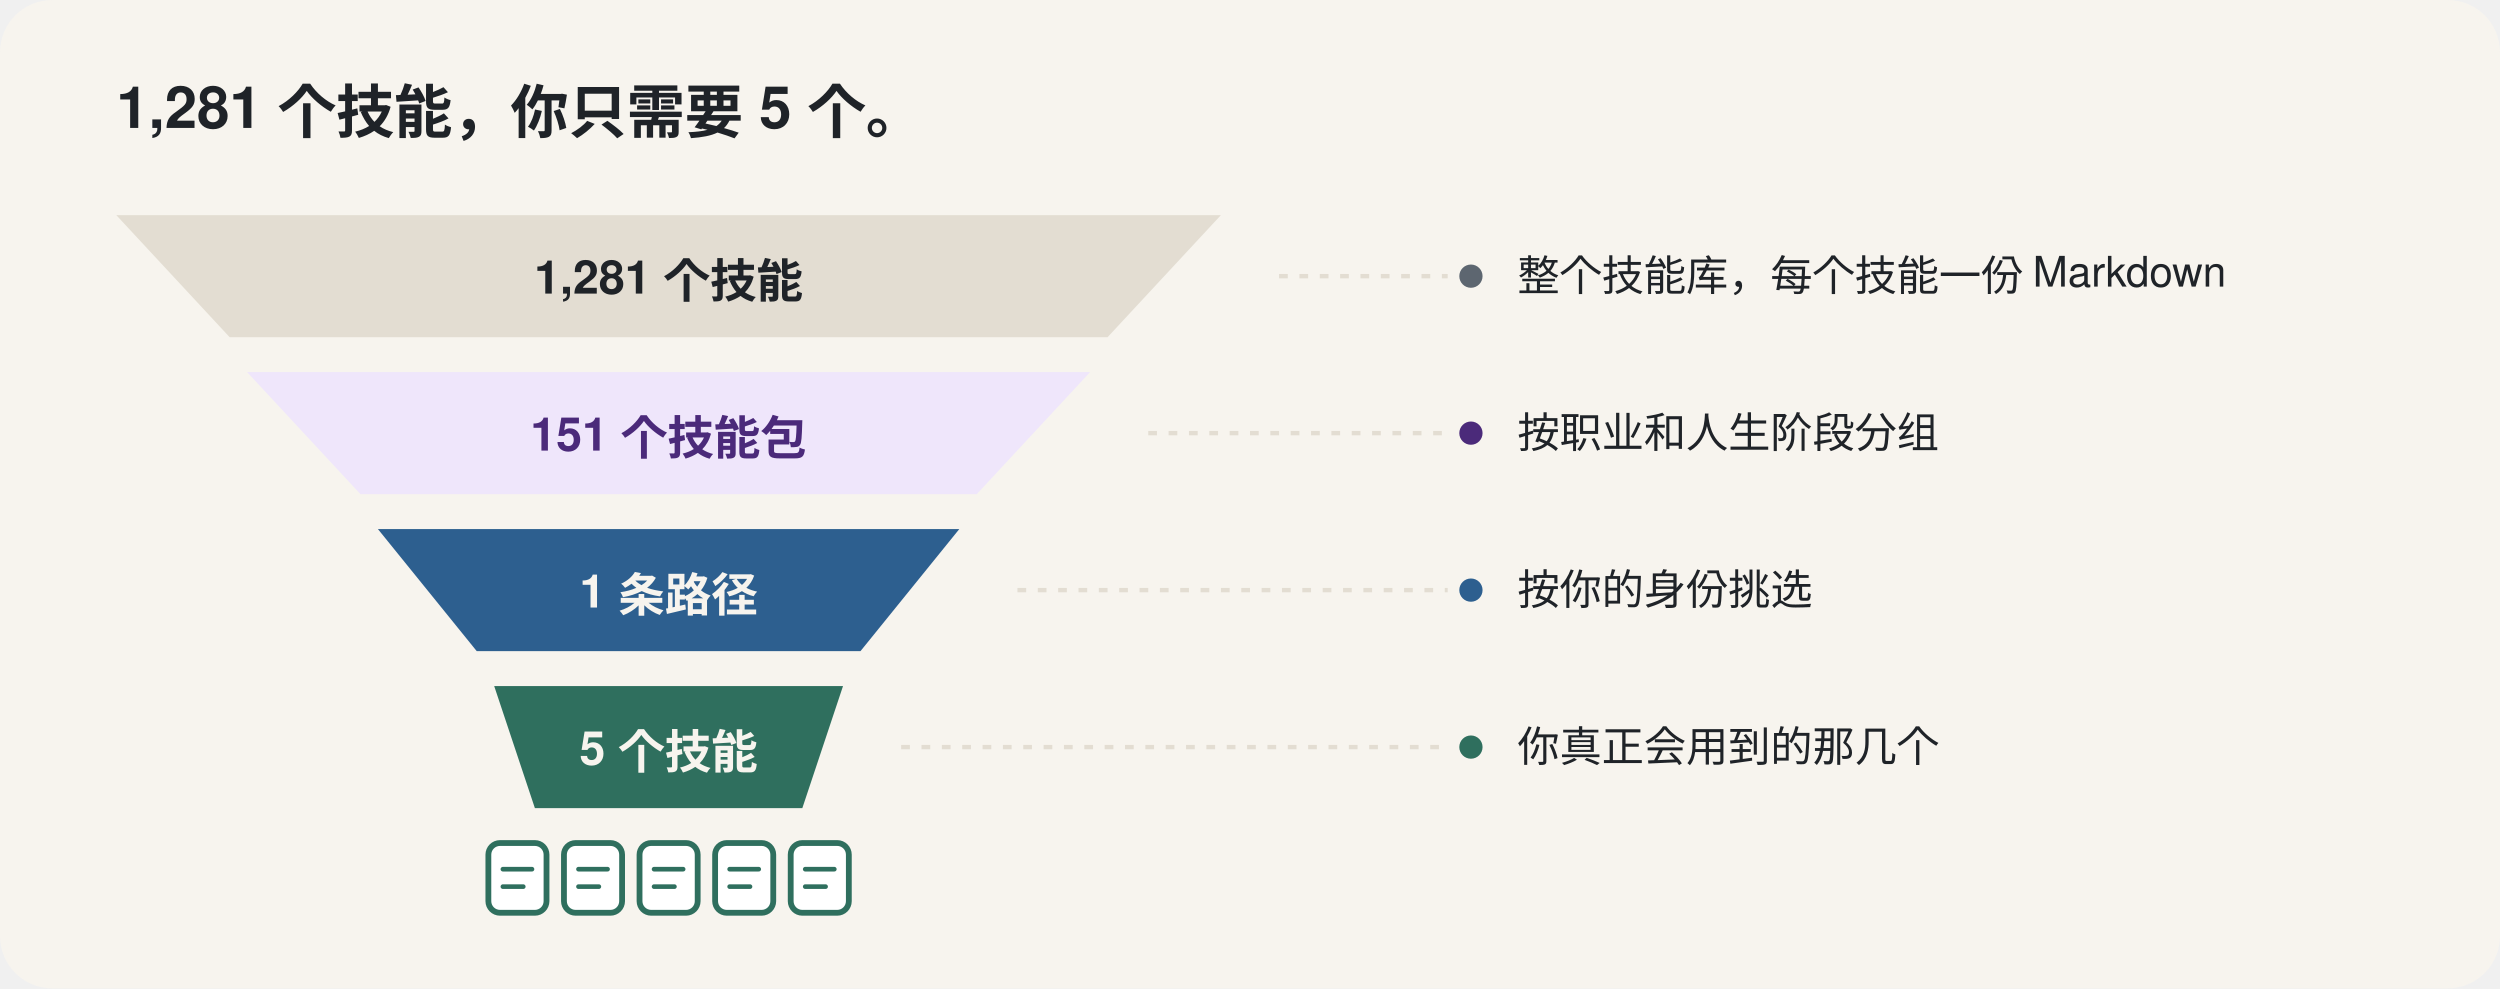
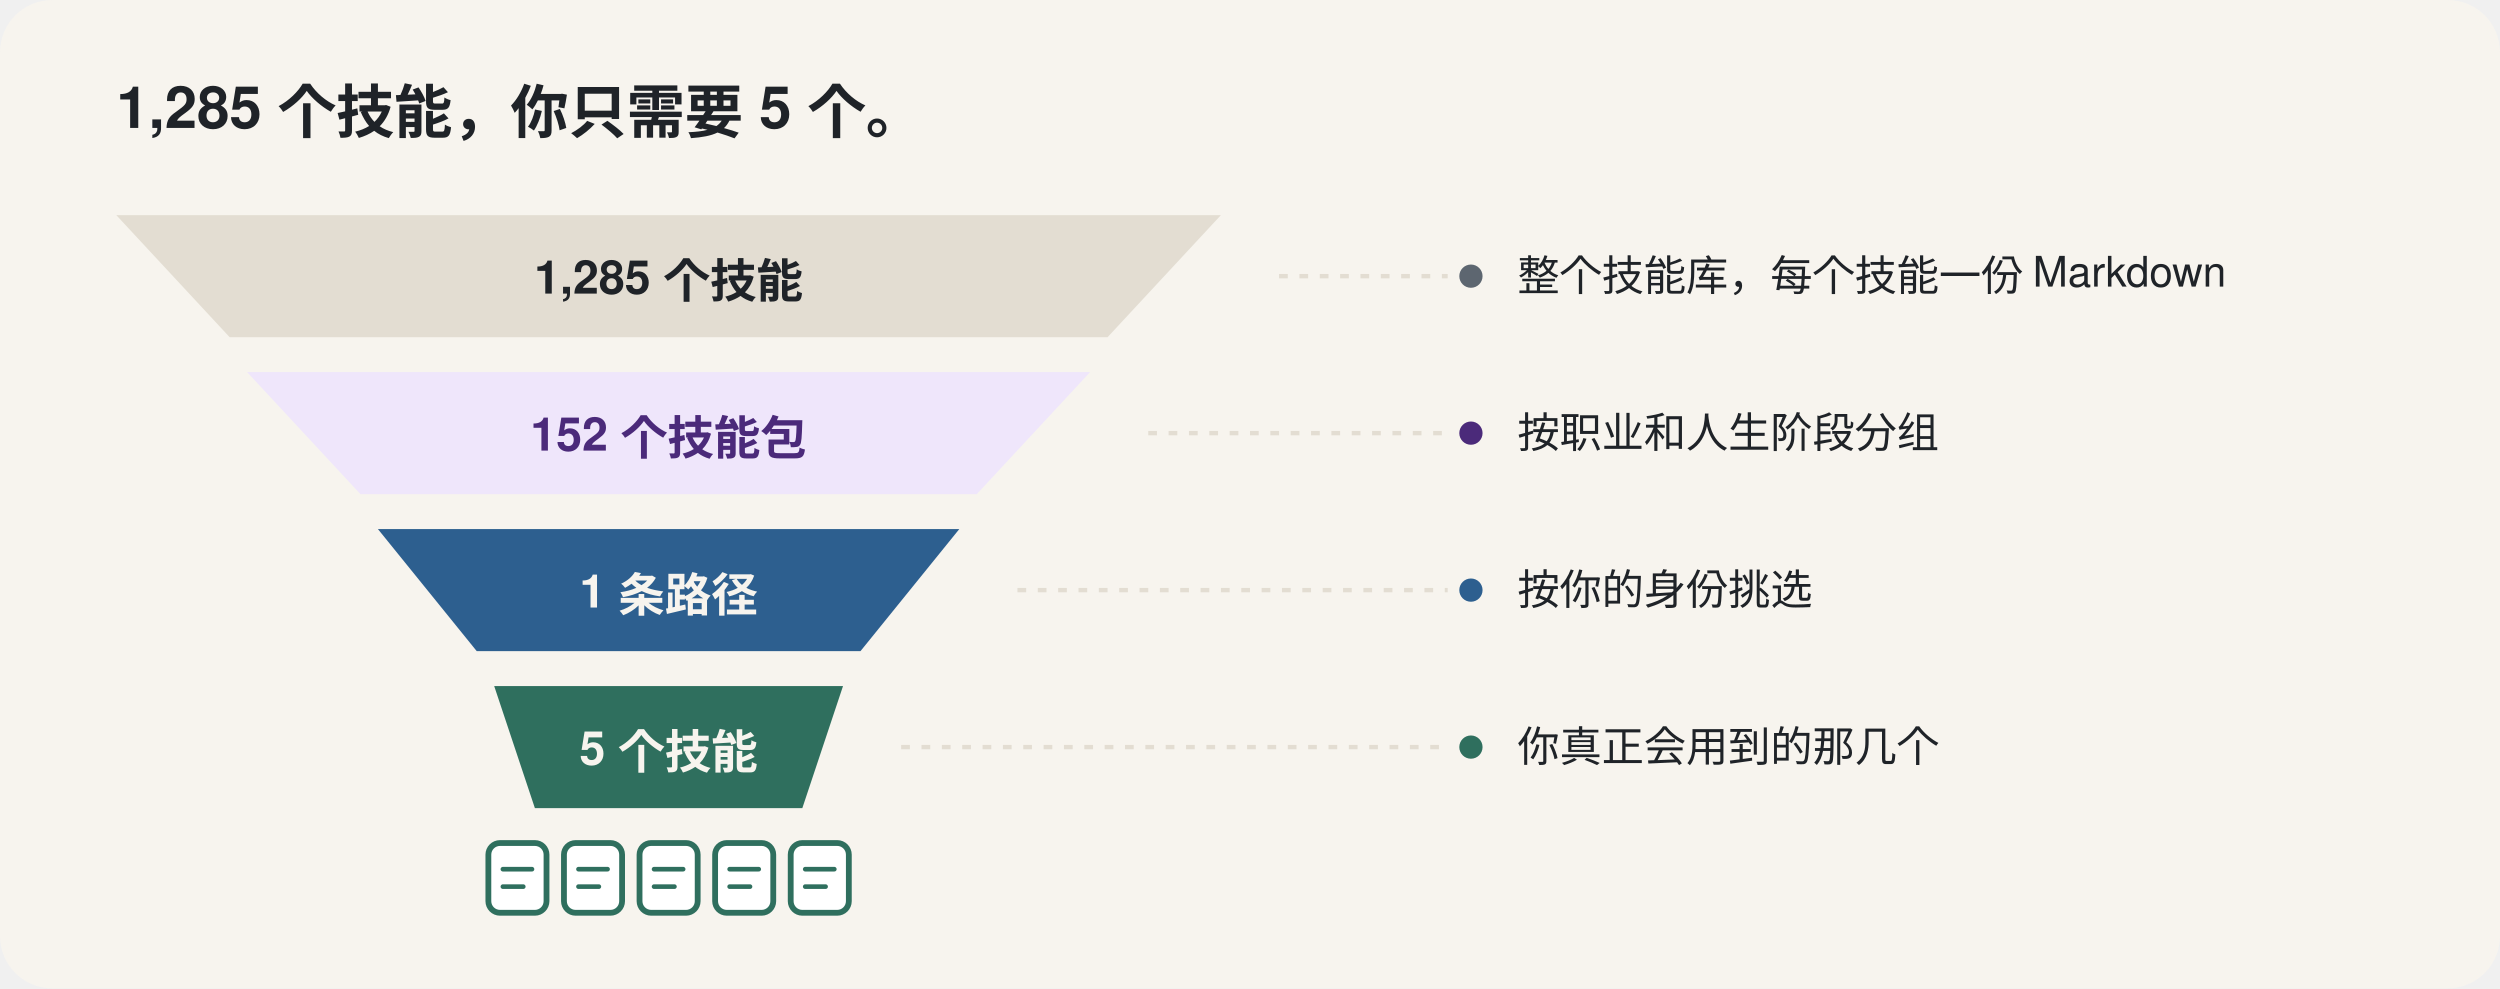
- <svg xmlns="http://www.w3.org/2000/svg" width="860" height="340" viewBox="0 0 860 340" role="img" aria-label="漏斗图：库里有 1,281 个技能、151 个技能包，选出适合你的一条路径，最后是你真正会用的 5 个技能。">
+ <svg xmlns="http://www.w3.org/2000/svg" width="860" height="340" viewBox="0 0 860 340" role="img" aria-label="漏斗图：库里有 1,285 个技能、152 个技能包，选出适合你的一条路径，最后是你真正会用的 5 个技能。">
  <style>
    text{font-family:-apple-system, BlinkMacSystemFont, 'Segoe UI', 'PingFang SC', 'Microsoft YaHei', Helvetica, Arial, sans-serif}
    .ttl{font-size:20px;font-weight:700;fill:#1f2328}
    .big{font-size:16px;font-weight:700}
    .small{font-size:14.5px;fill:#1f2328}
    @keyframes rin{0%{opacity:0;transform:translateY(8px)}6%,100%{opacity:1;transform:none}}
    .r0{animation:rin 8s 0.00s infinite both}.r1{animation:rin 8s 0.50s infinite both}.r2{animation:rin 8s 1.00s infinite both}.r3{animation:rin 8s 1.50s infinite both}@keyframes drop0{0%{transform:translate(0,0);opacity:0}8%{opacity:1}70%{transform:translate(108px,208px);opacity:1}82%,100%{transform:translate(108px,208px);opacity:0}}.d0{animation:drop0 3.6s 0.00s ease-in infinite}@keyframes drop1{0%{transform:translate(0,0);opacity:0}8%{opacity:1}70%{transform:translate(54px,208px);opacity:1}82%,100%{transform:translate(54px,208px);opacity:0}}.d1{animation:drop1 3.6s 0.45s ease-in infinite}@keyframes drop2{0%{transform:translate(0,0);opacity:0}8%{opacity:1}70%{transform:translate(0px,208px);opacity:1}82%,100%{transform:translate(0px,208px);opacity:0}}.d2{animation:drop2 3.6s 0.90s ease-in infinite}@keyframes drop3{0%{transform:translate(0,0);opacity:0}8%{opacity:1}70%{transform:translate(-54px,208px);opacity:1}82%,100%{transform:translate(-54px,208px);opacity:0}}.d3{animation:drop3 3.6s 1.35s ease-in infinite}@keyframes drop4{0%{transform:translate(0,0);opacity:0}8%{opacity:1}70%{transform:translate(-108px,208px);opacity:1}82%,100%{transform:translate(-108px,208px);opacity:0}}.d4{animation:drop4 3.6s 1.80s ease-in infinite}@keyframes drop5{0%{transform:translate(0,0);opacity:0}8%{opacity:1}70%{transform:translate(81px,208px);opacity:1}82%,100%{transform:translate(81px,208px);opacity:0}}.d5{animation:drop5 3.6s 2.25s ease-in infinite}@keyframes drop6{0%{transform:translate(0,0);opacity:0}8%{opacity:1}70%{transform:translate(-27px,208px);opacity:1}82%,100%{transform:translate(-27px,208px);opacity:0}}.d6{animation:drop6 3.6s 2.70s ease-in infinite}@keyframes drop7{0%{transform:translate(0,0);opacity:0}8%{opacity:1}70%{transform:translate(-81px,208px);opacity:1}82%,100%{transform:translate(-81px,208px);opacity:0}}.d7{animation:drop7 3.6s 3.15s ease-in infinite}
    .dot{opacity:0}
    @keyframes pop{0%,40%{opacity:0;transform:translateY(-6px)}55%,100%{opacity:1;transform:none}}
    .f{animation:pop 8s infinite both}
    @media (prefers-reduced-motion: reduce){.r0,.r1,.r2,.r3,.f{animation:none!important;opacity:1!important}.dot{animation:none!important;opacity:0!important}}
  </style>
  <rect width="860" height="340" rx="18" fill="#f7f4ee" />
-   <text x="40" y="44" class="ttl">1,281 个技能，你只需要 5 个。</text>
+   <text x="40" y="44" class="ttl">1,285 个技能，你只需要 5 个。</text>
  <g class="r0">
    <path d="M40 74H420L381 116H79Z" fill="#e3ddd2" />
-     <text x="230" y="101" text-anchor="middle" class="big" fill="#1f2328">1,281 个技能</text>
+     <text x="230" y="101" text-anchor="middle" class="big" fill="#1f2328">1,285 个技能</text>
    <path d="M440 95H498" stroke="#e3ddd2" stroke-width="1.5" stroke-dasharray="3 4" />
    <circle cx="506" cy="95" r="4" fill="#5d6670" />
    <text x="522" y="100" class="small">整个技能库，每个技能一份 Markdown</text>
  </g>
  <g class="r1">
    <path d="M85 128H375L336 170H124Z" fill="#efe6fb" />
-     <text x="230" y="155" text-anchor="middle" class="big" fill="#4b2a7a">151 个技能包</text>
+     <text x="230" y="155" text-anchor="middle" class="big" fill="#4b2a7a">152 个技能包</text>
    <path d="M395 149H498" stroke="#e3ddd2" stroke-width="1.5" stroke-dasharray="3 4" />
    <circle cx="506" cy="149" r="4" fill="#4b2a7a" />
    <text x="522" y="154" class="small">按职业和人生阶段分组</text>
  </g>
  <g class="r2">
    <path d="M130 182H330L296 224H164Z" fill="#2d5f8f" />
    <text x="230" y="209" text-anchor="middle" class="big" fill="#f7f4ee">1 条路径</text>
    <path d="M350 203H498" stroke="#e3ddd2" stroke-width="1.5" stroke-dasharray="3 4" />
    <circle cx="506" cy="203" r="4" fill="#2d5f8f" />
    <text x="522" y="208" class="small">按你的身份挑选</text>
  </g>
  <g class="r3">
    <path d="M170 236H290L276 278H184Z" fill="#2f6f5e" />
    <text x="230" y="263" text-anchor="middle" class="big" fill="#f7f4ee">5 个技能</text>
    <path d="M310 257H498" stroke="#e3ddd2" stroke-width="1.5" stroke-dasharray="3 4" />
    <circle cx="506" cy="257" r="4" fill="#2f6f5e" />
    <text x="522" y="262" class="small">你真正会用到的那几个</text>
  </g>
  <circle cx="110" cy="60" r="4" fill="#c46f1f" class="dot d0" />
  <circle cx="170" cy="60" r="4" fill="#c46f1f" class="dot d1" />
  <circle cx="230" cy="60" r="4" fill="#c46f1f" class="dot d2" />
  <circle cx="290" cy="60" r="4" fill="#c46f1f" class="dot d3" />
  <circle cx="350" cy="60" r="4" fill="#c46f1f" class="dot d4" />
  <circle cx="140" cy="60" r="4" fill="#c46f1f" class="dot d5" />
  <circle cx="260" cy="60" r="4" fill="#c46f1f" class="dot d6" />
  <circle cx="320" cy="60" r="4" fill="#c46f1f" class="dot d7" />
  <rect x="168" y="290" width="20" height="24" rx="4" fill="#ffffff" stroke="#2f6f5e" stroke-width="2" class="f" style="animation-delay:2.00s" />
  <path d="M173 299h10M173 305h7" stroke="#2f6f5e" stroke-width="1.6" stroke-linecap="round" class="f" style="animation-delay:2.00s" />
  <rect x="194" y="290" width="20" height="24" rx="4" fill="#ffffff" stroke="#2f6f5e" stroke-width="2" class="f" style="animation-delay:2.15s" />
  <path d="M199 299h10M199 305h7" stroke="#2f6f5e" stroke-width="1.6" stroke-linecap="round" class="f" style="animation-delay:2.15s" />
  <rect x="220" y="290" width="20" height="24" rx="4" fill="#ffffff" stroke="#2f6f5e" stroke-width="2" class="f" style="animation-delay:2.30s" />
  <path d="M225 299h10M225 305h7" stroke="#2f6f5e" stroke-width="1.6" stroke-linecap="round" class="f" style="animation-delay:2.30s" />
  <rect x="246" y="290" width="20" height="24" rx="4" fill="#ffffff" stroke="#2f6f5e" stroke-width="2" class="f" style="animation-delay:2.45s" />
  <path d="M251 299h10M251 305h7" stroke="#2f6f5e" stroke-width="1.6" stroke-linecap="round" class="f" style="animation-delay:2.45s" />
  <rect x="272" y="290" width="20" height="24" rx="4" fill="#ffffff" stroke="#2f6f5e" stroke-width="2" class="f" style="animation-delay:2.60s" />
  <path d="M277 299h10M277 305h7" stroke="#2f6f5e" stroke-width="1.6" stroke-linecap="round" class="f" style="animation-delay:2.60s" />
</svg>
